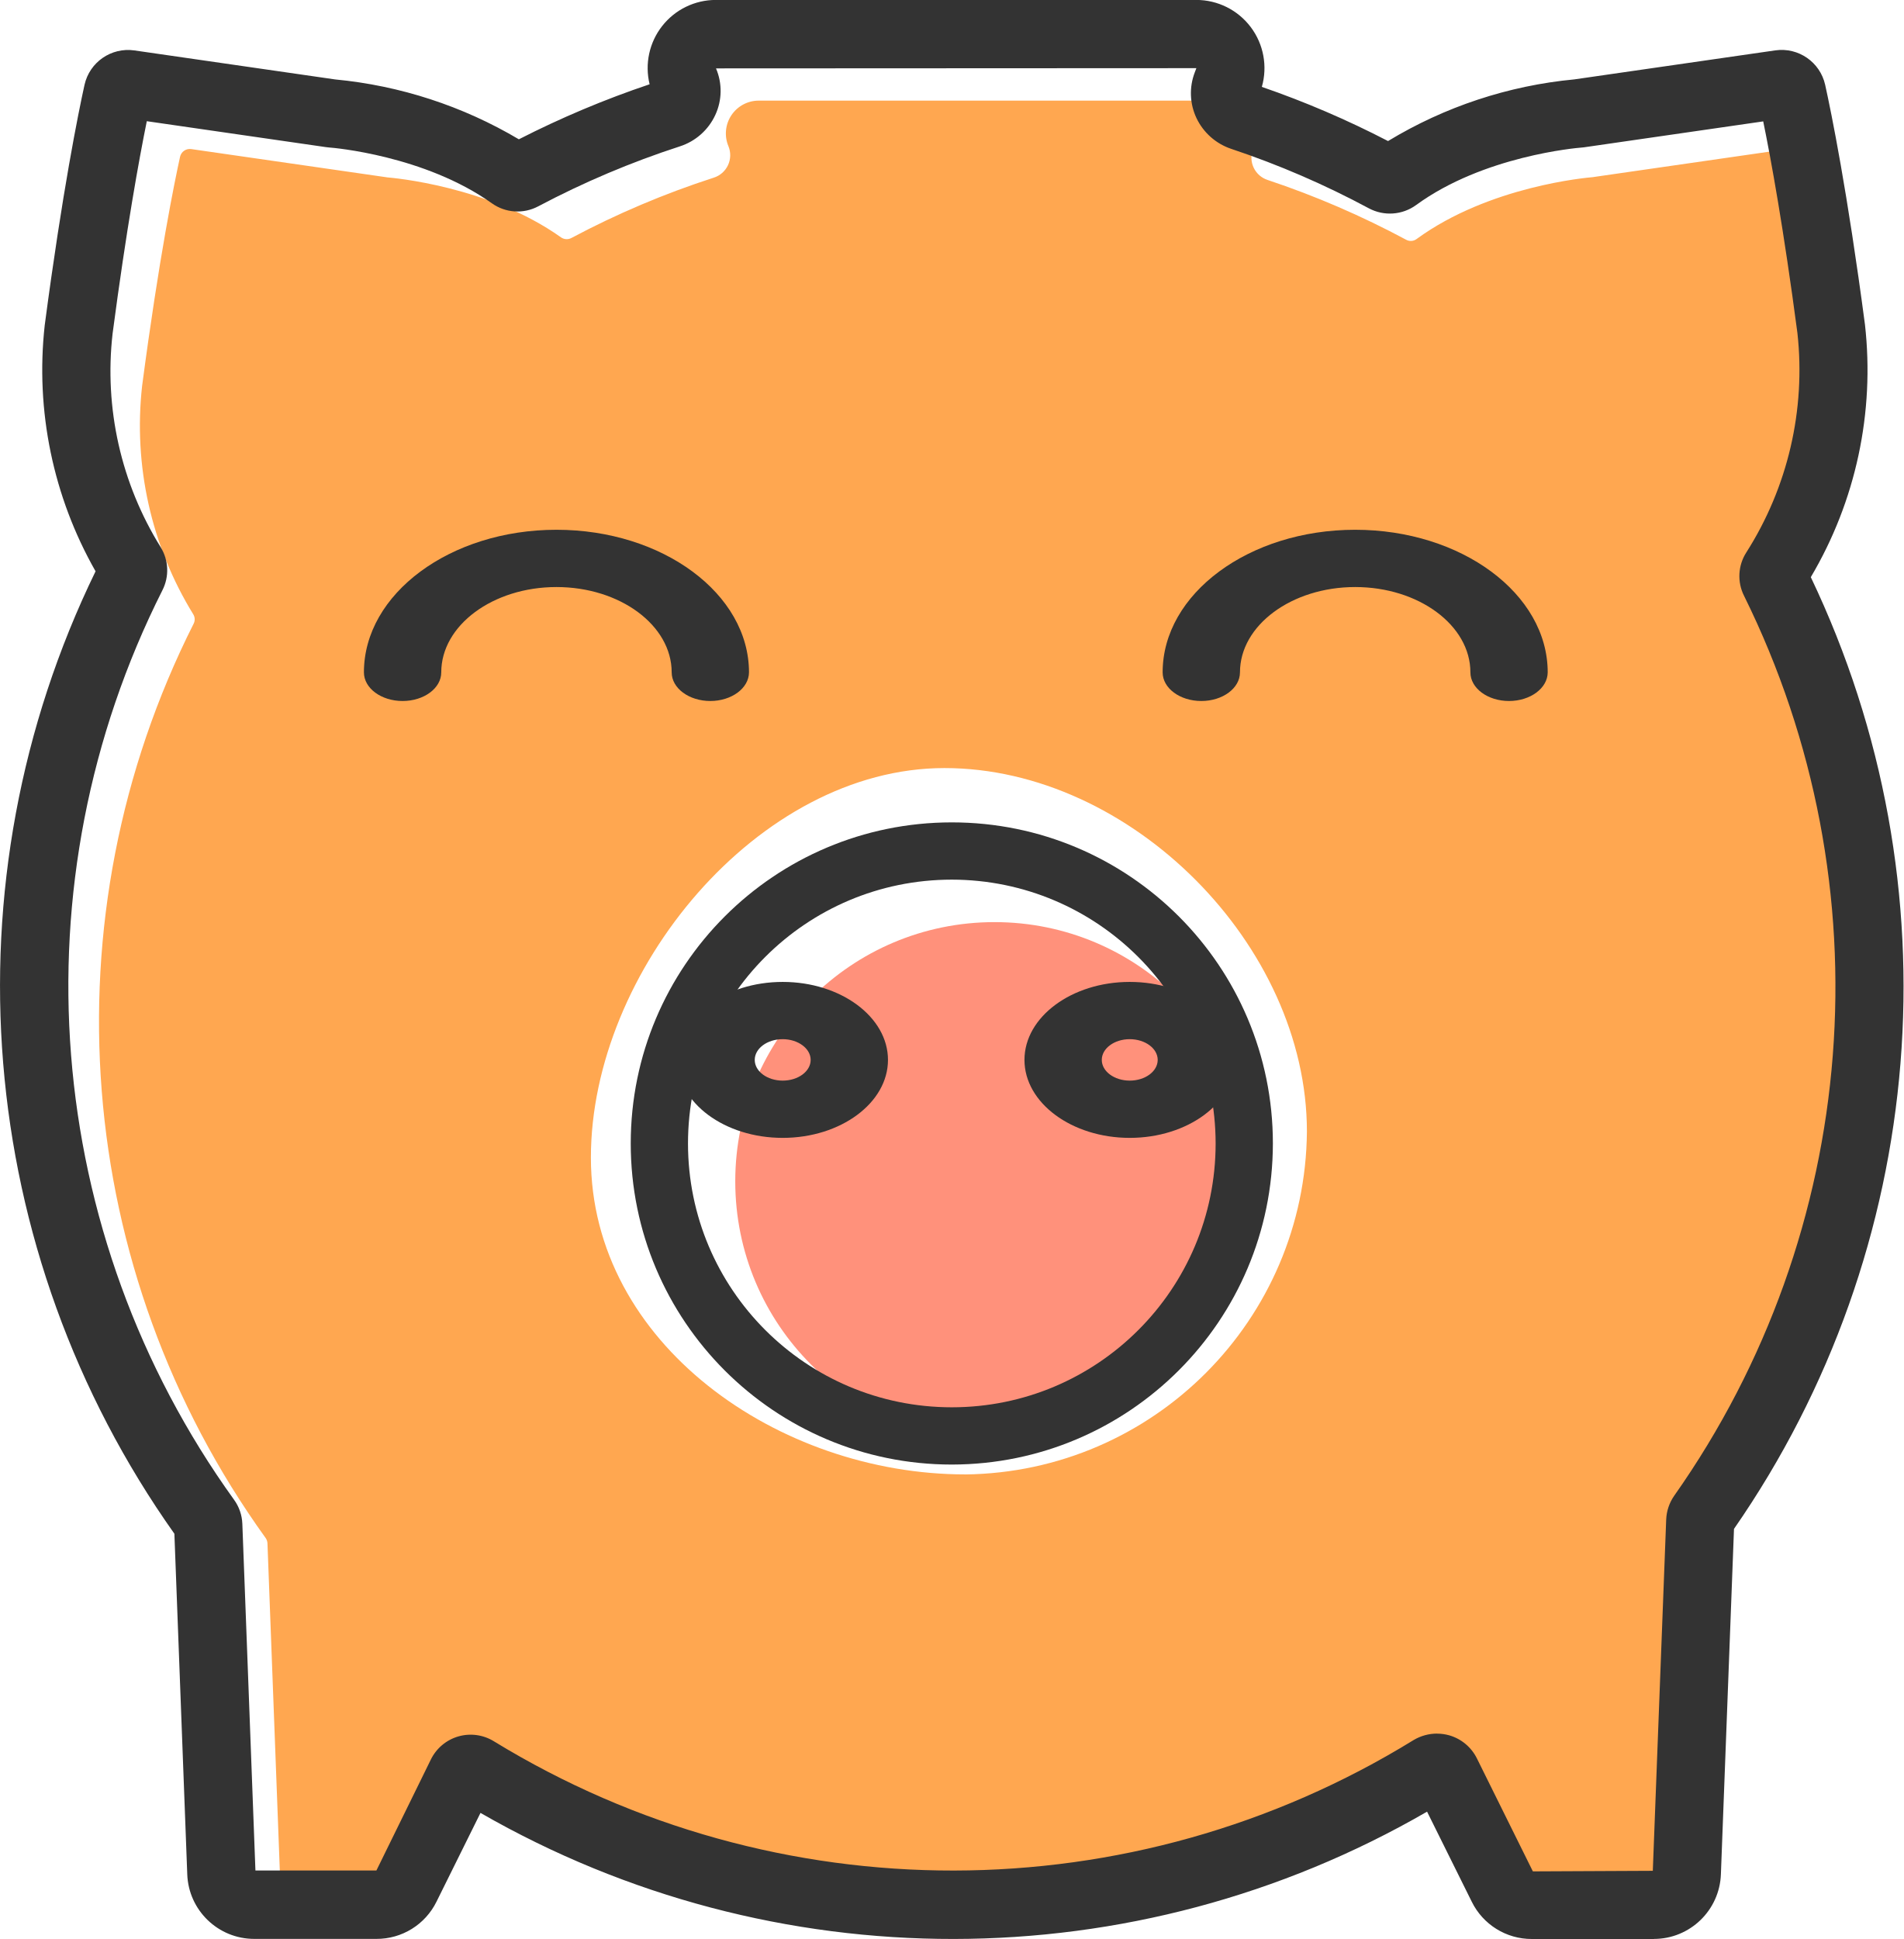
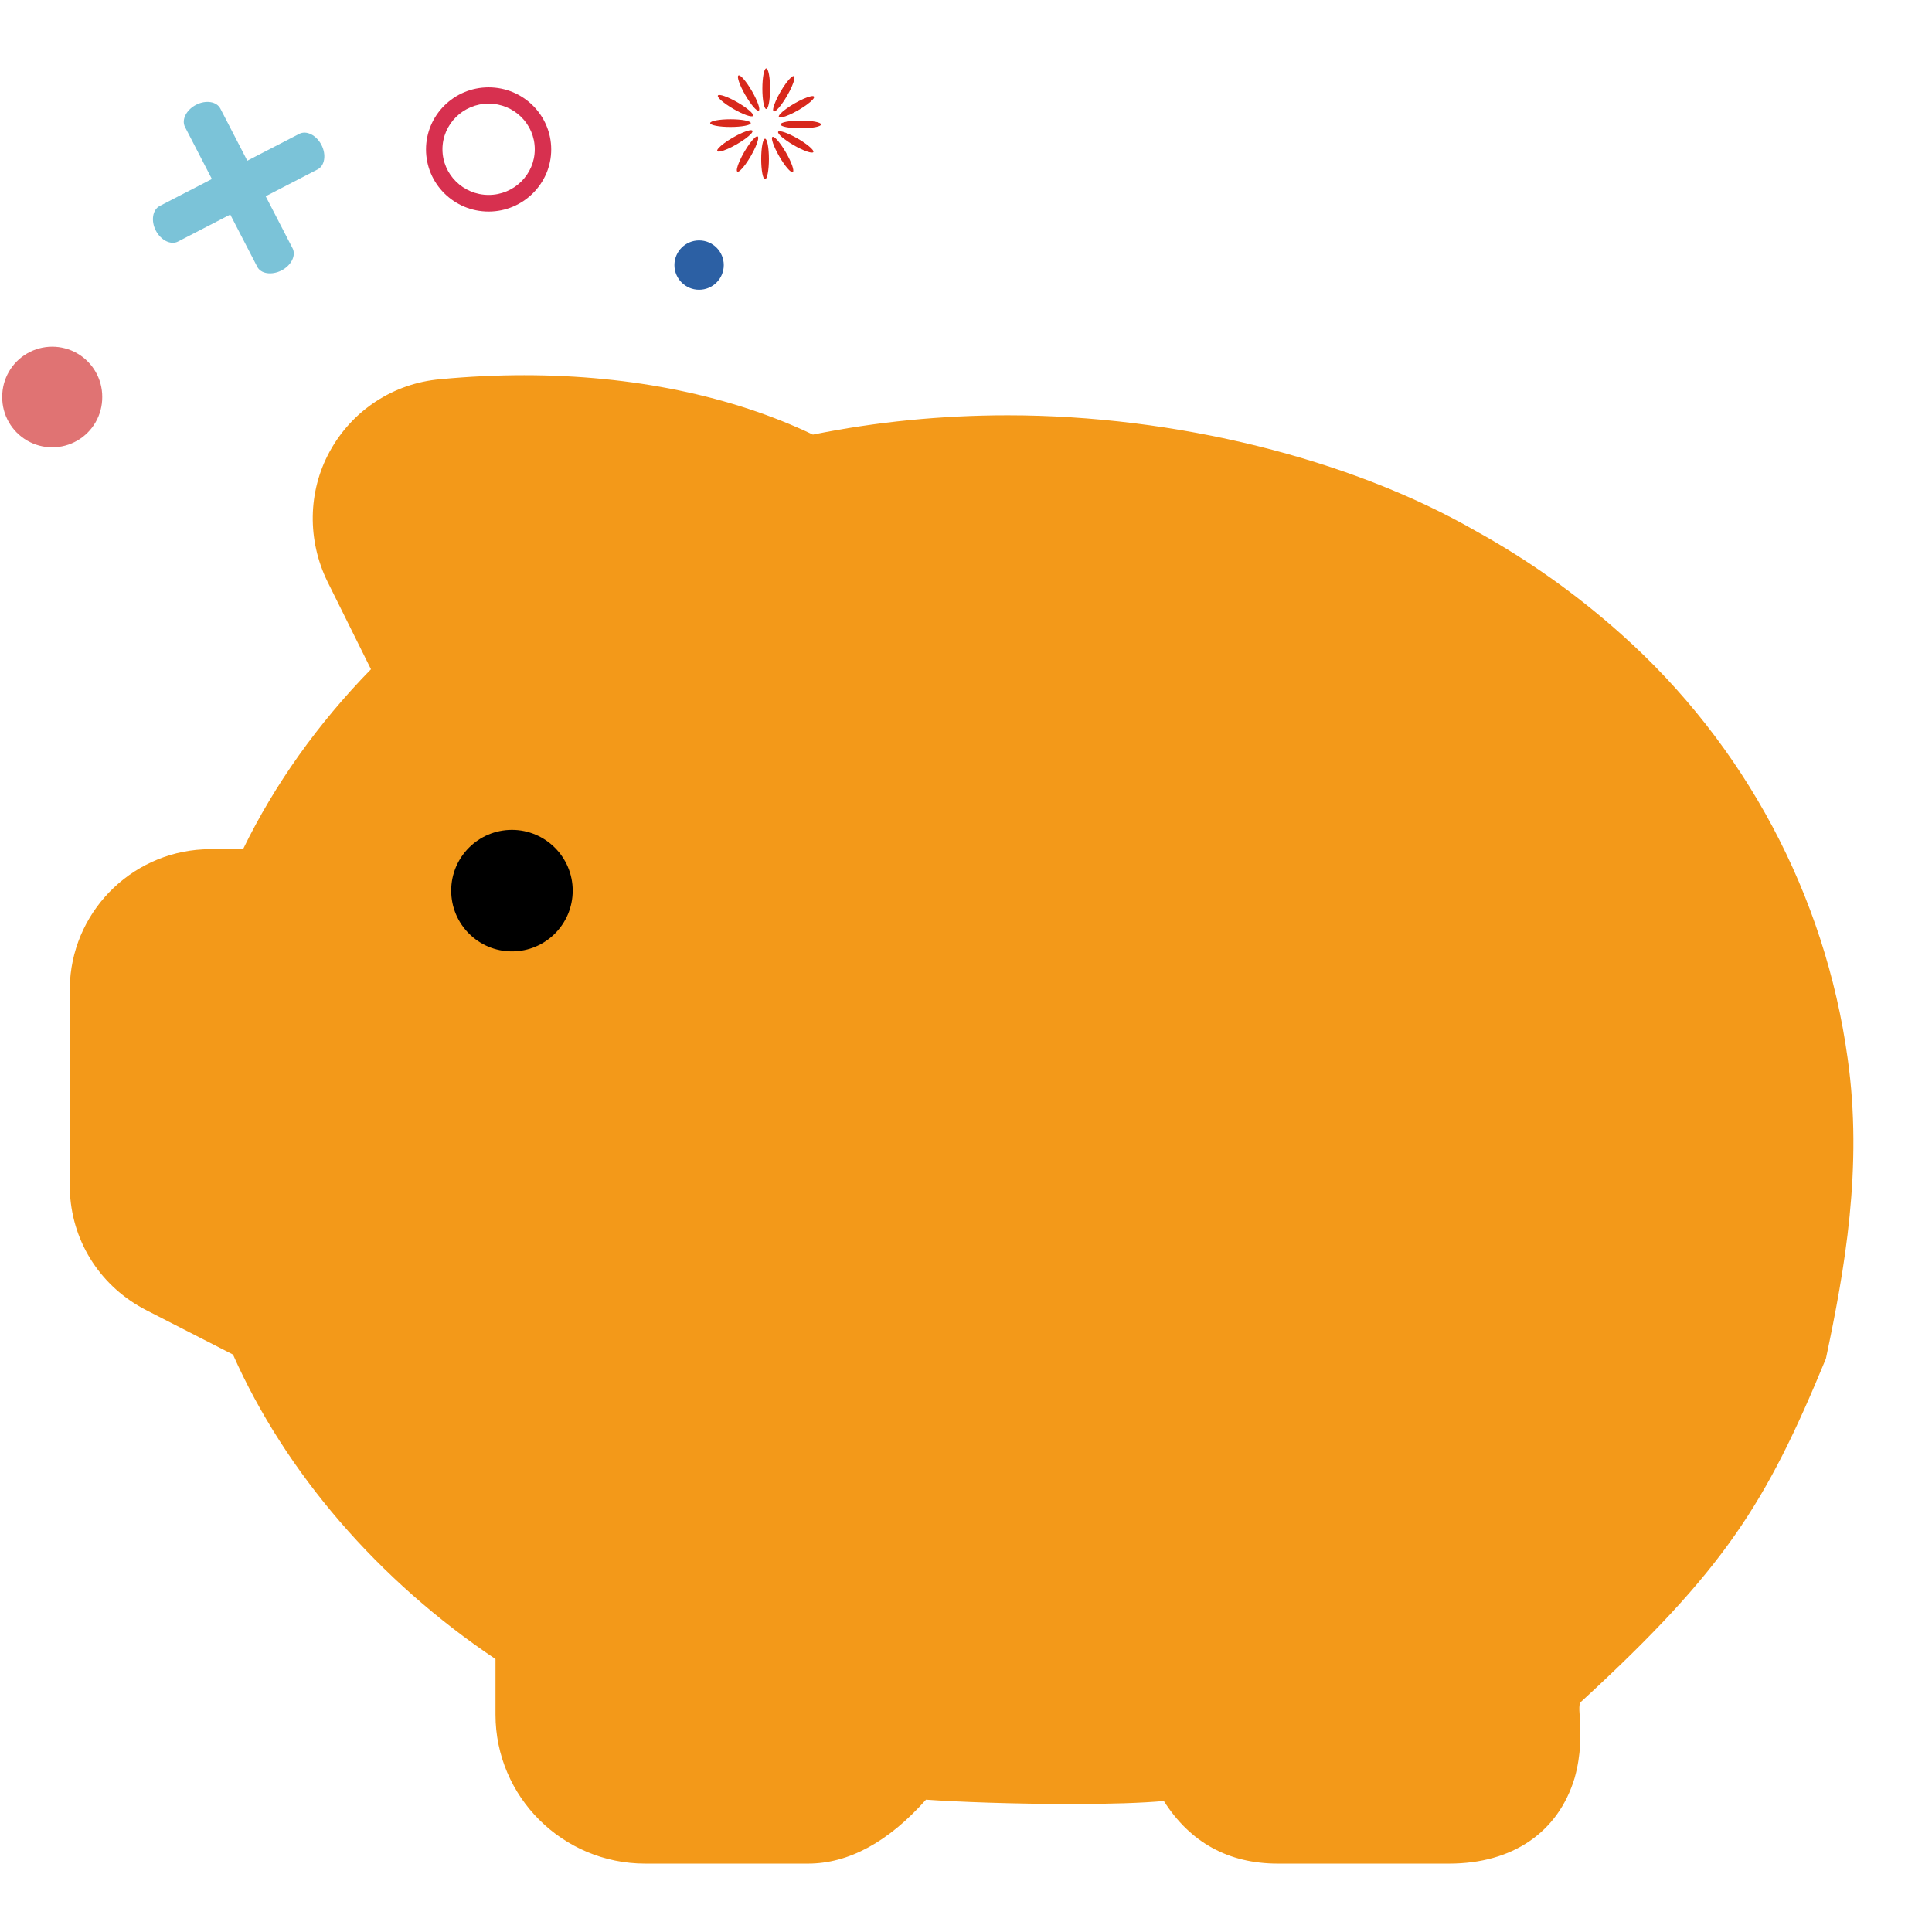
- <svg xmlns="http://www.w3.org/2000/svg" width="128" height="130.372" viewBox="0 0 128 130.372">
-   <g id="存钱罐" transform="translate(-90.062 -86.836)">
-     <path id="路径_9" data-name="路径 9" d="M256.4,176.325a.656.656,0,0,1,.031-.644,24.183,24.183,0,0,0,3.662-15.71c-1.141-8.666-2.188-13.755-2.553-15.415a.666.666,0,0,0-.753-.512l-13.121,1.893a.07.07,0,0,0-.039.008c-.4.031-6.991.6-11.864,4.158a.65.65,0,0,1-.706.054,59.443,59.443,0,0,0-9.311-4.019,1.579,1.579,0,0,1-.993-2.064l.1-.272a2.208,2.208,0,0,0-2.064-3H187.526a2.208,2.208,0,0,0-2.041,3.064,1.585,1.585,0,0,1-.993,2.118,59.009,59.009,0,0,0-9.575,4.058.669.669,0,0,1-.691-.047c-4.849-3.452-11.3-4-11.7-4.034a.07.07,0,0,1-.039-.008l-13.121-1.893a.672.672,0,0,0-.753.512c-.365,1.66-1.412,6.75-2.553,15.416A24.2,24.2,0,0,0,149.5,175.34a.642.642,0,0,1,.023.636,59.412,59.412,0,0,0,4.842,61.468.683.683,0,0,1,.124.357l.854,22.615a2.154,2.154,0,0,0,2.149,2.071h4.089a2.168,2.168,0,0,0,1.932-1.195l4.058-7.952c.178-.357,4,.209,4.337.419a59.426,59.426,0,0,0,62.181-.085.669.669,0,0,1,.954.272l3.647,7.355a2.145,2.145,0,0,0,1.932,1.195h7.93a2.149,2.149,0,0,0,2.149-2.071l.869-22.918a.748.748,0,0,1,.116-.357,59.67,59.67,0,0,0,4.71-60.824ZM201.407,233.17c-12.531,0-25.17-8.775-25.17-21.3s11.243-26.192,23.774-26.192,24.371,11.909,24.371,24.438a23.252,23.252,0,0,1-22.975,23.057Z" transform="translate(-46.443 -47.2)" fill="#ffa750" />
-     <path id="路径_10" data-name="路径 10" d="M201.266,217.208h-8.2a4.486,4.486,0,0,1-4.048-2.517l-3-6.045a63.71,63.71,0,0,1-63.648.084l-2.954,5.961a4.479,4.479,0,0,1-4.048,2.51h-8.2a4.506,4.506,0,0,1-4.515-4.354l-.865-22.887a63.712,63.712,0,0,1-5.3-64.712,27.331,27.331,0,0,1-3.42-16.536c1.186-8.991,2.265-14.309,2.678-16.176a3,3,0,0,1,3.344-2.311L112.6,92.177a29.729,29.729,0,0,1,12.35,4.025,64.56,64.56,0,0,1,8.792-3.7,4.58,4.58,0,0,1,4.453-5.67h32.306a4.584,4.584,0,0,1,4.407,5.846,63.1,63.1,0,0,1,8.486,3.642,29.538,29.538,0,0,1,12.534-4.147l13.513-1.951a3,3,0,0,1,3.344,2.311c.413,1.859,1.492,7.154,2.678,16.13a27.33,27.33,0,0,1-3.642,16.979,63.954,63.954,0,0,1-5.165,63.992l-.88,23.208a4.512,4.512,0,0,1-4.515,4.362ZM186.689,203.4a3.075,3.075,0,0,1,.826.115,3,3,0,0,1,1.852,1.546l3.765,7.6,8.065-.038.9-23.614a3.006,3.006,0,0,1,.536-1.6,59.378,59.378,0,0,0,4.7-60.511,2.945,2.945,0,0,1,.145-2.908,22.821,22.821,0,0,0,3.443-14.76c-.926-7.017-1.783-11.715-2.3-14.232l-12.067,1.745a1.038,1.038,0,0,1-.153.015c-.306.023-6.6.559-11.118,3.864a3,3,0,0,1-3.176.222,59.129,59.129,0,0,0-9.259-4,3.991,3.991,0,0,1-2.334-2.066,3.907,3.907,0,0,1-.115-3.076l.107-.283-32.3.015a3.845,3.845,0,0,1-.046,3.13,3.962,3.962,0,0,1-2.38,2.112,59.775,59.775,0,0,0-9.527,4.033,2.969,2.969,0,0,1-3.122-.207c-4.515-3.214-10.674-3.734-10.934-3.749-.054-.008-.153-.015-.207-.023L99.933,94.985c-.513,2.517-1.37,7.231-2.3,14.278a22.394,22.394,0,0,0,3.237,14.37,2.958,2.958,0,0,1,.115,2.885,59.128,59.128,0,0,0,4.813,61.154,2.939,2.939,0,0,1,.559,1.622l.88,23.308h8.134l3.665-7.468a2.977,2.977,0,0,1,4.239-1.217,59.114,59.114,0,0,0,61.85-.092,3.088,3.088,0,0,1,1.561-.428Zm-65.829,4.446ZM102.067,190.365ZM211.435,124.85ZM184.271,96.8Z" transform="translate(0 0)" fill="#333" />
-     <path id="路径_11" data-name="路径 11" d="M414.487,490.007m-17.431,0a17.431,17.431,0,1,0,17.431-17.431,17.431,17.431,0,0,0-17.431,17.431Z" transform="translate(-257.555 -323.74)" fill="#ff917b" />
-     <path id="路径_12" data-name="路径 12" d="M367.65,464.759a21.589,21.589,0,1,1,21.589-21.589A21.613,21.613,0,0,1,367.65,464.759Zm0-39.328a17.739,17.739,0,1,0,17.739,17.739A17.759,17.759,0,0,0,367.65,425.431Z" transform="translate(-213.588 -279.451)" fill="#333" />
-     <path id="路径_13" data-name="路径 13" d="M313.4,345.118c-3.908,0-7.079-2.355-7.079-5.243s3.18-5.243,7.079-5.243,7.079,2.355,7.079,5.243S317.3,345.118,313.4,345.118Zm0-6.636c-1.04,0-1.88.623-1.88,1.393s.84,1.393,1.88,1.393,1.88-.623,1.88-1.393S314.428,338.482,313.4,338.482Zm23.335,6.636c-3.9,0-7.079-2.355-7.079-5.243s3.18-5.243,7.079-5.243,7.079,2.355,7.079,5.243S340.64,345.118,336.732,345.118Zm0-6.636c-1.04,0-1.88.623-1.88,1.393s.841,1.393,1.88,1.393,1.88-.623,1.88-1.393S337.772,338.482,336.732,338.482Zm-28.2-22.738c-1.438,0-2.6-.86-2.6-1.925,0-3.164-3.475-5.737-7.747-5.737s-7.747,2.574-7.747,5.737c0,1.065-1.161,1.925-2.6,1.925s-2.6-.86-2.6-1.925c0-5.288,5.806-9.588,12.946-9.588s12.946,4.3,12.946,9.588C311.127,314.884,309.966,315.744,308.527,315.744Zm53.706,0c-1.438,0-2.6-.86-2.6-1.925,0-3.164-3.475-5.737-7.747-5.737s-7.747,2.574-7.747,5.737c0,1.065-1.161,1.925-2.6,1.925s-2.6-.86-2.6-1.925c0-5.288,5.806-9.588,12.946-9.588s12.946,4.3,12.946,9.588C364.833,314.884,363.672,315.744,362.233,315.744Z" transform="translate(-170.709 -181.775)" fill="#333" />
-   </g>
+ <svg xmlns="http://www.w3.org/2000/svg" t="1671911670240" class="icon" viewBox="0 0 1102 1024" version="1.1" p-id="3103" width="200" height="200">
+   <path d="M1053.883 564.655c-12.829-93.056-58.591-178.932-128.957-241.735-25.562-22.881-53.517-42.699-83.004-58.974-71.803-41.358-171.656-66.058-267.105-66.058-37.912 0-75.249 3.734-111.15 11.01-46.241-22.115-103.108-33.891-164.667-33.891-15.701 0-31.88 0.766-47.868 2.298-26.711 2.298-50.358 17.807-63.186 41.454-12.35 22.69-12.733 50.358-1.149 74.004l24.796 49.975C181.147 373.948 156.638 408.413 138.64 445.367H119.971c-42.316 0-77.451 33.125-80.036 75.345v121.394c1.723 28.338 17.999 53.134 43.56 66.25l49.4 25.274c29.87 67.399 83.004 128.957 149.732 173.666v31.689c0 46.911 38.295 85.014 85.397 85.014h92.865c23.073 0 45.762-12.254 67.303-36.476 17.424 1.245 50.262 2.489 83.004 2.489 21.828 0 39.922-0.574 52.655-1.723 15.031 23.647 36.859 35.71 65.005 35.71h97.747c36.093 0 62.133-17.807 71.515-48.73 3.925-13.882 3.447-25.37 3.064-33.125-0.67-9.382-0.383-9.574 1.34-11.105 81.28-74.866 104.832-112.395 138.818-194.728l0.096-0.287 0.096-0.287c10.627-50.166 21.158-109.044 12.35-171.082z" fill="#F39919" p-id="3104" />
+   <path d="M434.179 51.698a11.584 2.202 90 1 0 4.404 0 11.584 2.202 90 1 0-4.404 0Z" fill="#D8281C" p-id="3105" />
+   <path d="M444.498 50.215a11.584 2.202 60 1 0 3.814-2.202 11.584 2.202 60 1 0-3.814 2.202Z" fill="#D8281C" p-id="3106" />
+   <path d="M452.792 43.853a11.584 2.202 30 1 0 2.202-3.814 11.584 2.202 30 1 0-2.202 3.814Z" fill="#D8281C" p-id="3107" />
+   <path d="M445.189 31.976a11.584 2.202 0 1 0 23.168 0 11.584 2.202 0 1 0-23.168 0Z" fill="#D8281C" p-id="3108" />
+   <path d="M444.256 27.698a2.202 11.584 60 1 0 20.064-11.584 2.202 11.584 60 1 0-20.064 11.584Z" fill="#D8281C" p-id="3109" />
+   <path d="M441.274 24.515a2.202 11.584 30 1 0 11.584-20.064 2.202 11.584 30 1 0-11.584 20.064Z" fill="#D8281C" p-id="3110" />
+   <path d="M434.849 11.584a11.584 2.202 90 1 0 4.404 0 11.584 2.202 90 1 0-4.404 0Z" fill="#D8281C" p-id="3111" />
+   <path d="M425.091 15.171a11.584 2.202 60 1 0 3.814-2.202 11.584 2.202 60 1 0-3.814 2.202Z" fill="#D8281C" p-id="3112" />
+   <path d="M418.419 23.169a11.584 2.202 30 1 0 2.202-3.814 11.584 2.202 30 1 0-2.202 3.814Z" fill="#D8281C" p-id="3113" />
+   <path d="M405.075 31.21a11.584 2.202 0 1 0 23.168 0 11.584 2.202 0 1 0-23.168 0Z" fill="#D8281C" p-id="3114" />
+   <path d="M409.129 47.153a2.202 11.584 60 1 0 20.064-11.584 2.202 11.584 60 1 0-20.064 11.584Z" fill="#D8281C" p-id="3115" />
+   <path d="M420.59 58.888a2.202 11.584 30 1 0 11.584-20.064 2.202 11.584 30 1 0-11.584 20.064Z" fill="#D8281C" p-id="3116" />
+   <path d="M398.757 112.203m-14.073 0a14.073 14.073 0 1 0 28.147 0 14.073 14.073 0 1 0-28.147 0Z" fill="#2C60A4" p-id="3117" />
+   <path d="M160.564 115.267c5.553-2.872 8.425-8.521 6.319-12.637l-41.167-79.653C123.609 18.86 117.386 17.903 111.834 20.775S103.409 29.295 105.515 33.412l41.167 79.653c2.01 4.117 8.233 5.074 13.882 2.202z" fill="#7BC3D8" p-id="3118" />
+   <path d="M183.349 43.656c-2.872-5.553-8.521-8.425-12.637-6.319l-79.653 41.167C87.038 80.61 85.985 86.929 88.857 92.482c2.872 5.553 8.521 8.425 12.637 6.319l79.653-41.167c4.117-2.106 5.074-8.425 2.202-13.978z" fill="#7BC3D8" p-id="3119" />
+   <path d="M29.787 187.453m-28.53 0a28.53 28.53 0 1 0 57.059 0 28.53 28.53 0 1 0-57.059 0Z" fill="#E07373" p-id="3120" />
+   <path d="M278.703 10.818c19.722 0 35.71 15.892 35.71 35.423s-16.084 35.423-35.71 35.423c-19.722 0-35.71-15.892-35.71-35.423s15.988-35.423 35.71-35.423z m0 61.367c14.552 0 26.328-11.68 26.328-26.04S293.255 20.105 278.703 20.105c-14.456 0-26.328 11.68-26.328 26.04s11.871 26.04 26.328 26.04z" fill="#D7304F" p-id="3121" />
+   <path d="M292.01 434.358c-19.147 0-34.657 15.509-34.657 34.657 0 19.147 15.509 34.657 34.657 34.657 19.147 0 34.657-15.509 34.657-34.657 0-19.147-15.605-34.657-34.657-34.657z" fill="" p-id="3122" />
+   <path d="M292.01 468.918m-31.689 0a31.689 31.689 0 1 0 63.378 0 31.689 31.689 0 1 0-63.378 0Z" fill="" p-id="3123" />
</svg>
